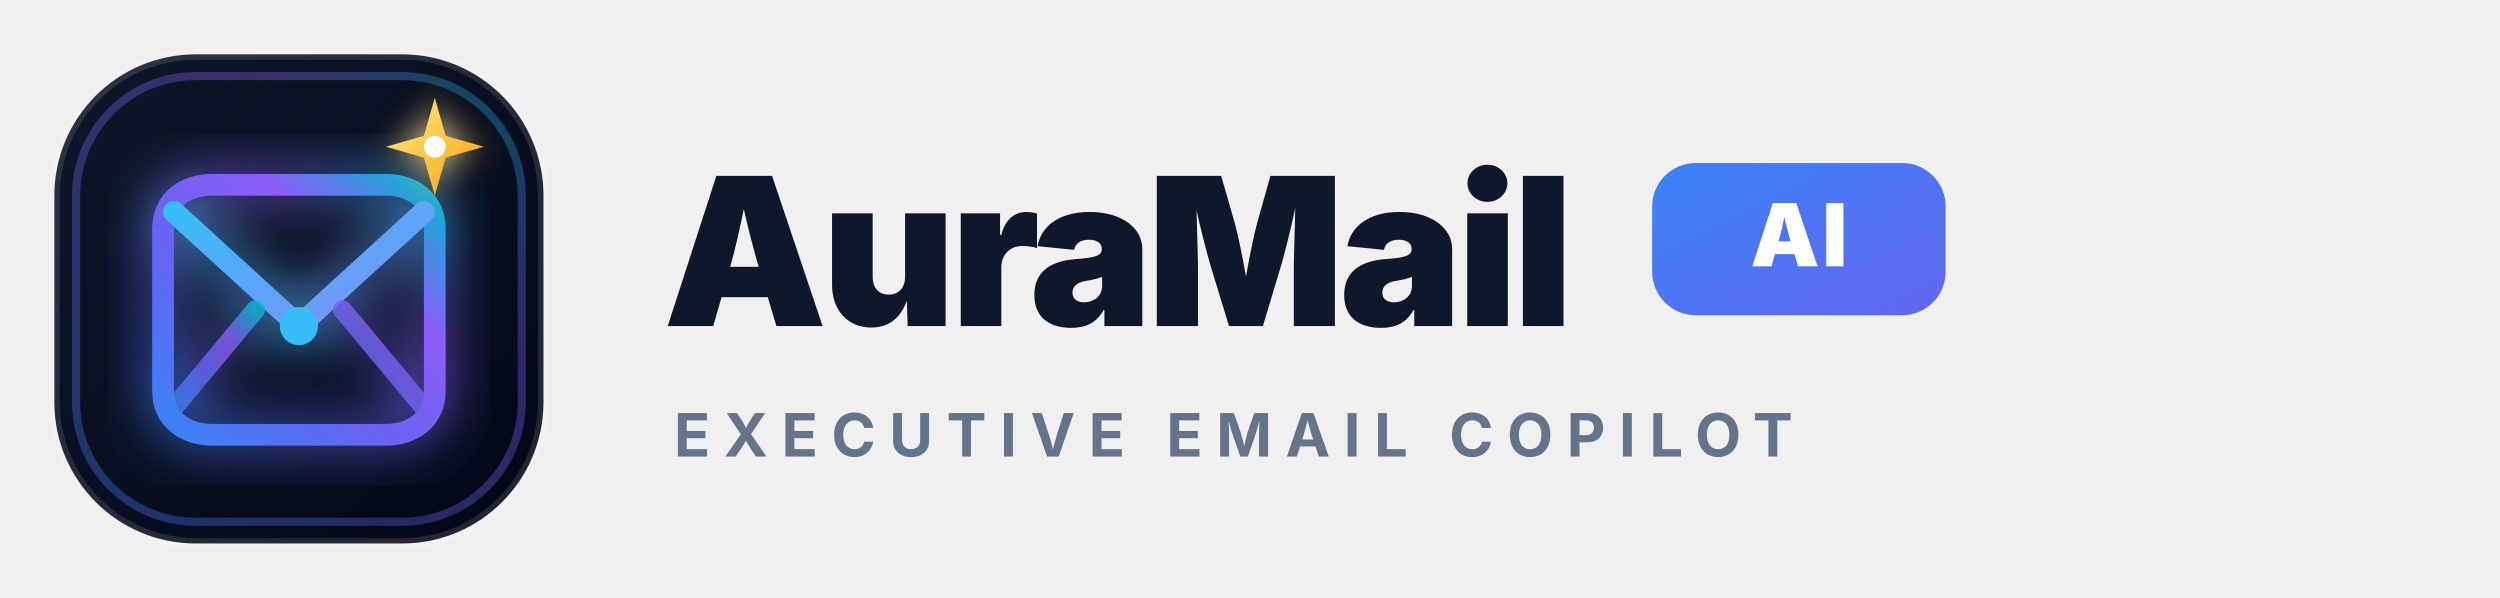
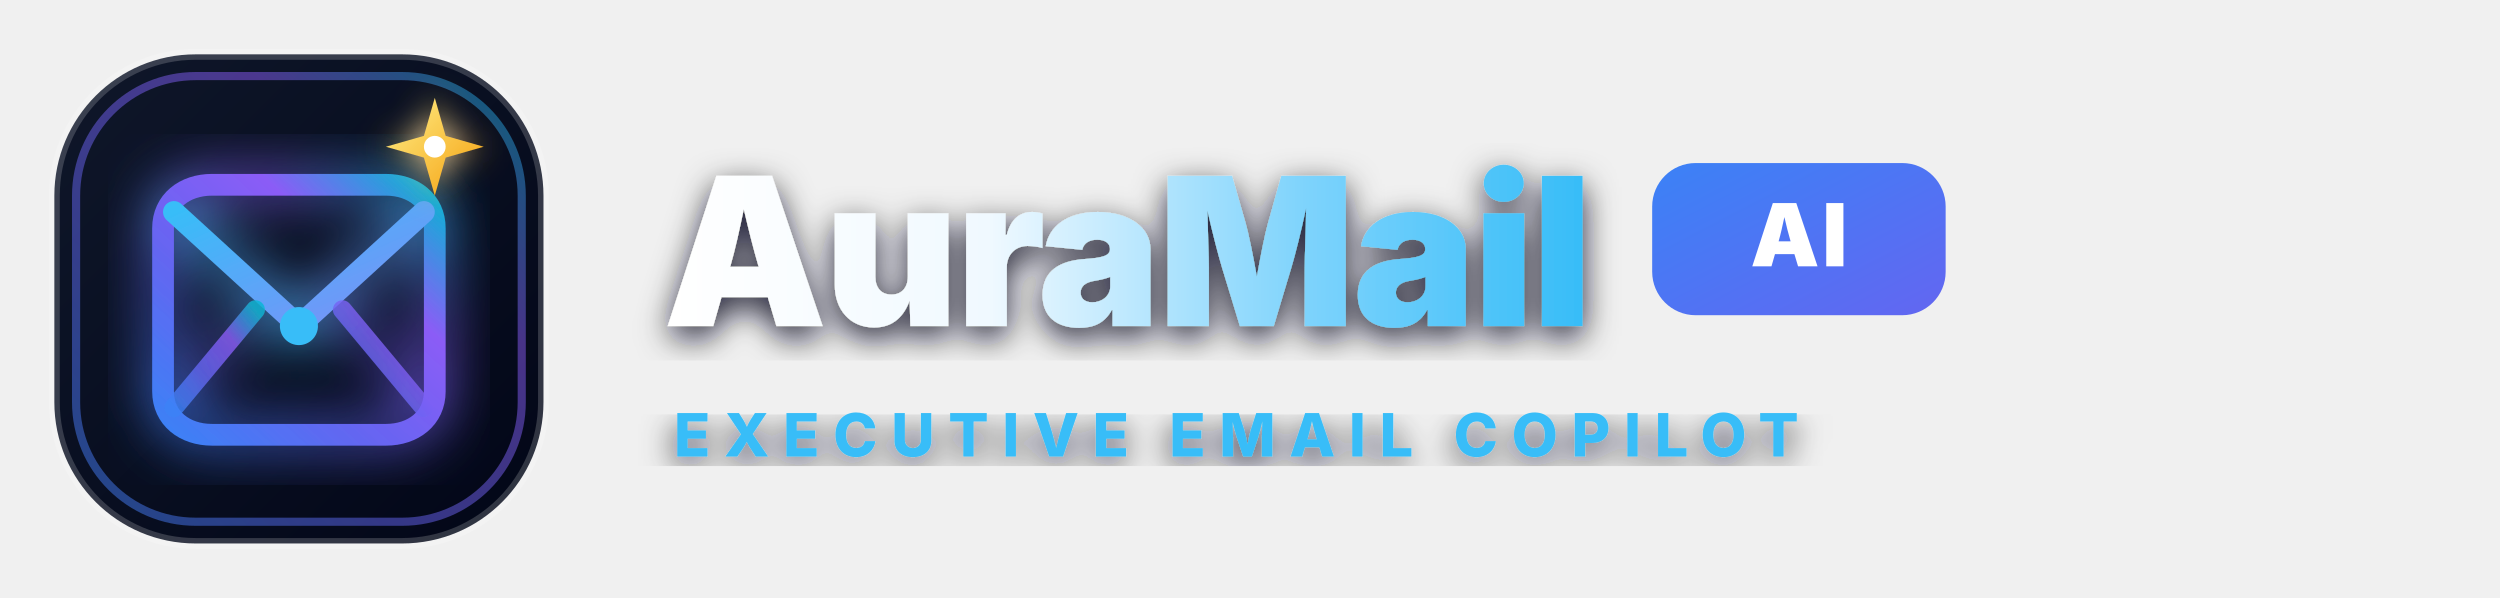
<svg xmlns="http://www.w3.org/2000/svg" viewBox="0 0 460 110" width="460" height="110">
  <defs>
    <linearGradient id="logoBgGrad" x1="0%" y1="0%" x2="100%" y2="100%">
      <stop offset="0%" stop-color="#0f172a" />
      <stop offset="100%" stop-color="#020617" />
    </linearGradient>
    <linearGradient id="logoRibbonGrad" x1="0%" y1="100%" x2="100%" y2="0%">
      <stop offset="0%" stop-color="#3b82f6" />
      <stop offset="35%" stop-color="#6366f1" />
      <stop offset="70%" stop-color="#8b5cf6" />
      <stop offset="100%" stop-color="#06b6d4" />
    </linearGradient>
    <linearGradient id="logoFlapGrad" x1="0%" y1="0%" x2="100%" y2="100%">
      <stop offset="0%" stop-color="#38bdf8" />
      <stop offset="100%" stop-color="#818cf8" />
    </linearGradient>
    <linearGradient id="logoStarGrad" x1="0%" y1="0%" x2="100%" y2="100%">
      <stop offset="0%" stop-color="#fef08a" />
      <stop offset="100%" stop-color="#f59e0b" />
    </linearGradient>
    <linearGradient id="brandTextGrad" x1="0%" y1="0%" x2="100%" y2="0%">
-       <stop offset="0%" stop-color="#0f172a" />
-       <stop offset="100%" stop-color="#1e293b" />
+       <stop offset="0%" stop-color="#ffffff" />
+       <stop offset="35%" stop-color="#f0f9ff" />
+       <stop offset="70%" stop-color="#7dd3fc" />
+       <stop offset="100%" stop-color="#38bdf8" />
    </linearGradient>
    <linearGradient id="aiBadgeGrad" x1="0%" y1="0%" x2="100%" y2="100%">
      <stop offset="0%" stop-color="#3b82f6" />
      <stop offset="100%" stop-color="#6366f1" />
    </linearGradient>
    <filter id="logoGlow" x="-20%" y="-20%" width="140%" height="140%">
      <feGaussianBlur stdDeviation="5" result="blur" />
      <feComposite in="SourceGraphic" in2="blur" operator="over" />
    </filter>
    <filter id="starGlowFull" x="-30%" y="-30%" width="160%" height="160%">
      <feGaussianBlur stdDeviation="3" result="blur" />
      <feComposite in="SourceGraphic" in2="blur" operator="over" />
    </filter>
+     <filter id="brandGlowShadow" x="-20%" y="-20%" width="140%" height="140%">
+       <feDropShadow dx="0" dy="2" stdDeviation="3" flood-color="#020617" flood-opacity="0.85" />
+     </filter>
  </defs>
  <g transform="translate(10, 10)">
-     <rect x="0" y="0" width="90" height="90" rx="26" fill="url(#logoBgGrad)" stroke="rgba(255,255,255,0.12)" stroke-width="2" />
-     <rect x="4" y="4" width="82" height="82" rx="22" fill="none" stroke="url(#logoRibbonGrad)" stroke-width="1.5" stroke-opacity="0.35" />
+     <rect x="0" y="0" width="90" height="90" rx="26" fill="url(#logoBgGrad)" stroke="rgba(255,255,255,0.18)" stroke-width="2" />
+     <rect x="4" y="4" width="82" height="82" rx="22" fill="none" stroke="url(#logoRibbonGrad)" stroke-width="1.5" stroke-opacity="0.5" />
    <g filter="url(#logoGlow)">
      <path d="M20 32 C20 27 24 24 29 24 L61 24 C66 24 70 27 70 32 L70 62 C70 67 66 70 61 70 L29 70 C24 70 20 67 20 62 Z" fill="none" stroke="url(#logoRibbonGrad)" stroke-width="4" stroke-linecap="round" stroke-linejoin="round" />
      <path d="M22 29 L45 50 L68 29" fill="none" stroke="url(#logoFlapGrad)" stroke-width="4" stroke-linecap="round" stroke-linejoin="round" />
      <path d="M22 65 L37 47" fill="none" stroke="url(#logoRibbonGrad)" stroke-width="3.5" stroke-linecap="round" stroke-opacity="0.8" />
      <path d="M68 65 L53 47" fill="none" stroke="url(#logoRibbonGrad)" stroke-width="3.5" stroke-linecap="round" stroke-opacity="0.8" />
      <circle cx="45" cy="50" r="3.5" fill="#38bdf8" />
    </g>
    <g filter="url(#starGlowFull)" transform="translate(60, 8)">
      <path d="M10 0 L12 7 L19 9 L12 11 L10 18 L8 11 L1 9 L8 7 Z" fill="url(#logoStarGrad)" />
      <circle cx="10" cy="9" r="2" fill="#ffffff" />
    </g>
  </g>
  <g transform="translate(122, 16)">
-     <text x="0" y="44" font-family="-apple-system, BlinkMacSystemFont, 'Inter', 'Segoe UI', Roboto, sans-serif" font-weight="900" font-size="38" fill="#0f172a" letter-spacing="-1">
+     <text x="0" y="44" font-family="-apple-system, BlinkMacSystemFont, 'Inter', 'Segoe UI', Roboto, sans-serif" font-weight="900" font-size="38" fill="url(#brandTextGrad)" filter="url(#brandGlowShadow)" letter-spacing="-0.5">
      AuraMail
    </text>
    <g transform="translate(182, 14)">
      <rect x="0" y="0" width="54" height="28" rx="8" fill="url(#aiBadgeGrad)" />
      <text x="27" y="19" font-family="-apple-system, BlinkMacSystemFont, 'Inter', 'Segoe UI', Roboto, sans-serif" font-weight="900" font-size="16" fill="#ffffff" text-anchor="middle" letter-spacing="0.5">
        AI
      </text>
    </g>
-     <text x="2" y="68" font-family="-apple-system, BlinkMacSystemFont, 'Inter', 'Segoe UI', Roboto, sans-serif" font-weight="700" font-size="11" fill="#64748b" letter-spacing="2.5">
+     <text x="2" y="68" font-family="-apple-system, BlinkMacSystemFont, 'Inter', 'Segoe UI', Roboto, sans-serif" font-weight="800" font-size="11" fill="#38bdf8" letter-spacing="2.5" filter="url(#brandGlowShadow)">
      EXECUTIVE EMAIL COPILOT
    </text>
  </g>
</svg>
